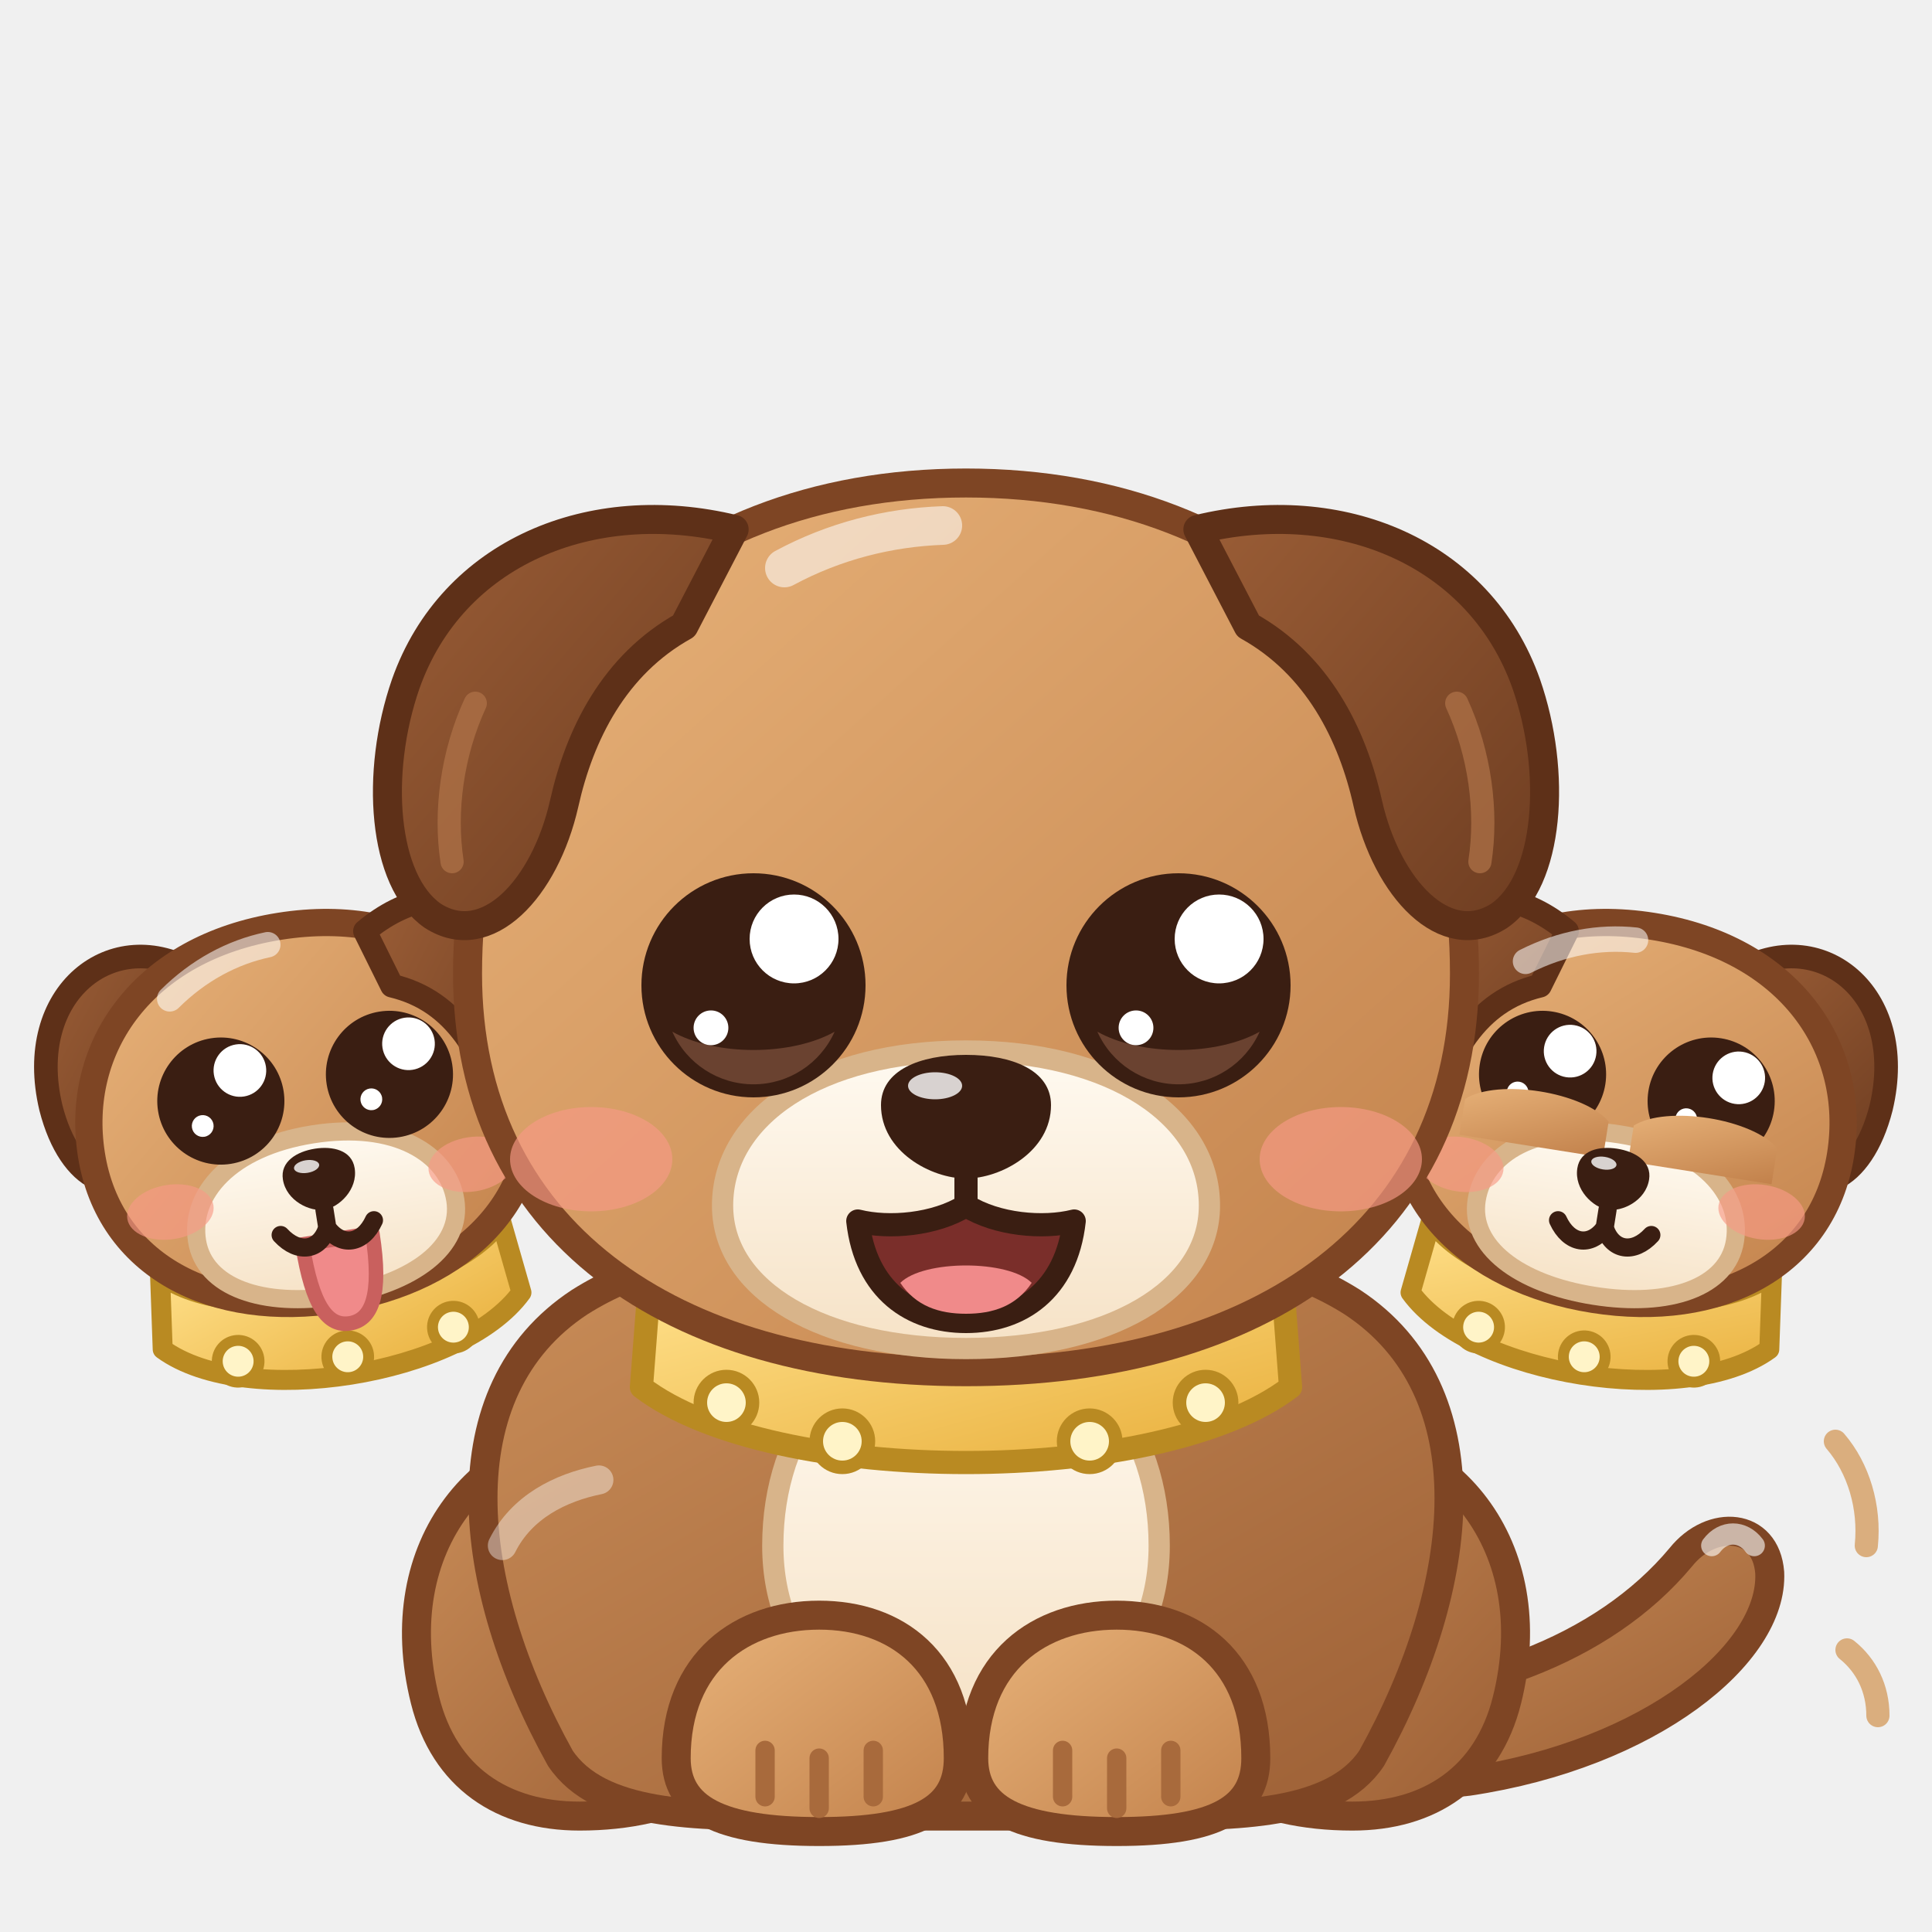
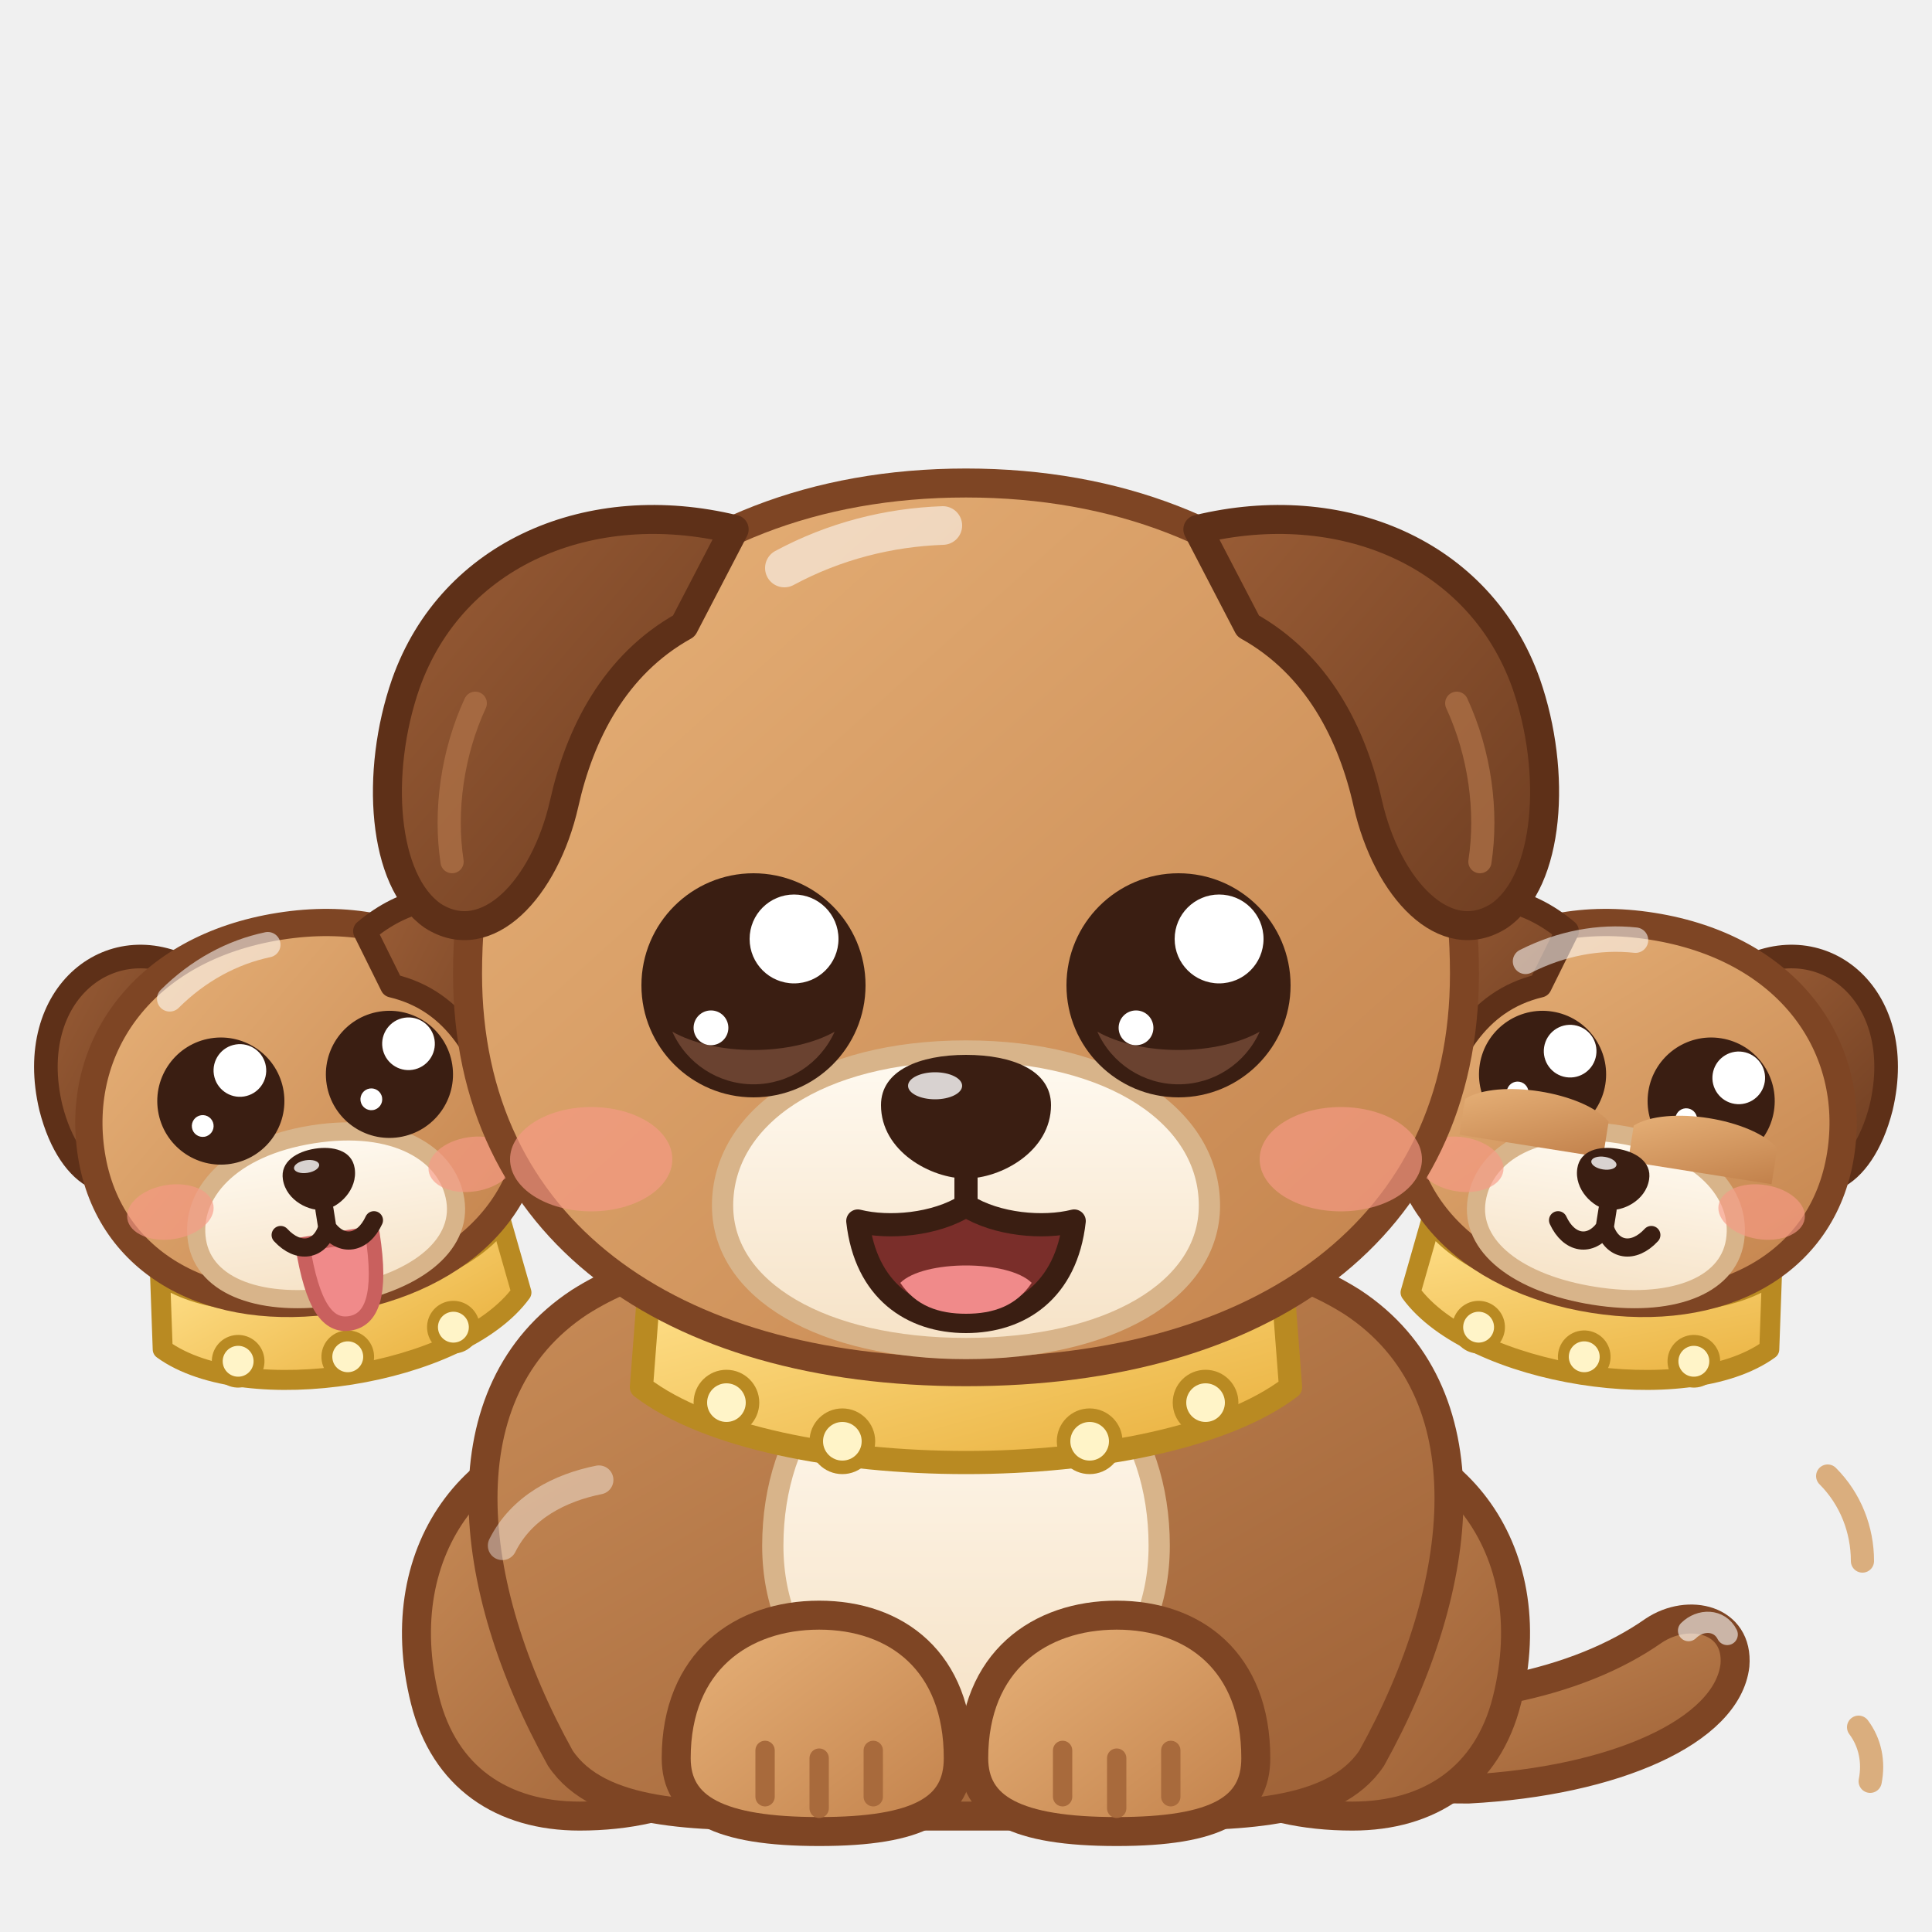
<svg xmlns="http://www.w3.org/2000/svg" viewBox="0 0 100 100" width="480" height="480">
  <defs>
    <linearGradient id="cerby-f2-fur" x1="0" y1="0" x2="1" y2="1">
      <stop offset="0" stop-color="#e8b37a" />
      <stop offset="1" stop-color="#c2814b" />
    </linearGradient>
    <linearGradient id="cerby-f2-body" x1="0" y1="0" x2="1" y2="1">
      <stop offset="0" stop-color="#c98d58" />
      <stop offset="1" stop-color="#9c5f35" />
    </linearGradient>
    <linearGradient id="cerby-f2-ear" x1="0" y1="0" x2="1" y2="1">
      <stop offset="0" stop-color="#9a5d36" />
      <stop offset="1" stop-color="#6e3d21" />
    </linearGradient>
    <linearGradient id="cerby-f2-cream" x1="0" y1="0" x2="0" y2="1">
      <stop offset="0" stop-color="#fffaf1" />
      <stop offset="1" stop-color="#f6e2c6" />
    </linearGradient>
    <linearGradient id="cerby-f2-gold" x1="0" y1="0" x2="1" y2="1">
      <stop offset="0" stop-color="#ffe08a" />
      <stop offset="1" stop-color="#e8ae3a" />
    </linearGradient>
  </defs>
  <g>
-     <path d="M68 88C76 88 83 85.4 87 80.6C88.6 78.6 91.4 78.8 91.6 81.4C91.8 85.6 85.4 90.8 76 92.2C72.6 92.6 69.4 92.4 68 92Z" fill="url(#cerby-f2-body)" stroke="#7e4524" stroke-width="1.5" stroke-linejoin="round" stroke-linecap="round" />
-     <path d="M88.6 80C89.2 79.2 90.2 79.2 90.8 80" stroke="#fff" stroke-width="1.1" fill="none" stroke-linecap="round" opacity=".6" />
-     <path d="M95 74.6C96.2 76 96.8 78 96.6 80M95.6 85.4C96.6 86.2 97.2 87.4 97.2 88.8" stroke="#d6a26a" stroke-width="1.2" fill="none" stroke-linecap="round" opacity=".85" />
+     <path d="M68 88C75.6 88.4 81.6 87.2 85.6 84.4C87.4 83.2 90 83.8 89.8 86.2C89.4 89.6 83.6 92.2 76 92.6C72.6 92.6 69.4 92.4 68 92Z" fill="url(#cerby-f2-body)" stroke="#7e4524" stroke-width="1.5" stroke-linejoin="round" stroke-linecap="round" />
+     <path d="M87.4 84.4C88 83.8 89 83.8 89.4 84.6" stroke="#fff" stroke-width="1.1" fill="none" stroke-linecap="round" opacity=".6" />
+     <path d="M94.6 76.4C95.8 77.6 96.4 79.2 96.4 80.8M96.2 89.4C96.8 90.2 97 91.2 96.8 92.2" stroke="#d6a26a" stroke-width="1.2" fill="none" stroke-linecap="round" opacity=".85" />
    <path d="M22 88C20 80 25 74 32 74 39 74 42 81 40 88 39 92 35 94 30 94 26 94 23 92 22 88Z" fill="url(#cerby-f2-body)" stroke="#7e4524" stroke-width="1.5" stroke-linejoin="round" stroke-linecap="round" />
    <path d="M78 88C80 80 75 74 68 74 61 74 58 81 60 88 61 92 65 94 70 94 74 94 77 92 78 88Z" fill="url(#cerby-f2-body)" stroke="#7e4524" stroke-width="1.5" stroke-linejoin="round" stroke-linecap="round" />
    <path d="M29 91C24 82 23 72 30 67.4 36 63.6 43 65 50 65 57 65 64 63.6 70 67.4 77 72 76 82 71 91 69 94 64 94 59 94H41C36 94 31 94 29 91Z" fill="url(#cerby-f2-body)" stroke="#7e4524" stroke-width="1.5" stroke-linejoin="round" stroke-linecap="round" />
    <path d="M50 69C56.4 69 60 74 60 80 60 86 55.6 89.6 50 89.6S40 86 40 80C40 74 43.6 69 50 69Z" fill="url(#cerby-f2-cream)" stroke="#d8b48a" stroke-width="1.1" />
    <path d="M35 91C35 86 38.4 83.6 42.4 83.6S49.6 86 49.6 91C49.6 93.6 47.6 94.8 42.4 94.8S35 93.6 35 91Z" fill="url(#cerby-f2-fur)" stroke="#7e4524" stroke-width="1.5" stroke-linejoin="round" stroke-linecap="round" />
    <path d="M50.4 91C50.4 86 53.8 83.6 57.8 83.6S65 86 65 91C65 93.6 63 94.8 57.8 94.8S50.4 93.6 50.4 91Z" fill="url(#cerby-f2-fur)" stroke="#7e4524" stroke-width="1.5" stroke-linejoin="round" stroke-linecap="round" />
    <path d="M39.6 93v-2.4M42.4 93.6v-2.6M45.2 93v-2.4M55 93v-2.4M57.8 93.6v-2.6M60.6 93v-2.4" stroke="#a86a3c" stroke-width="1" stroke-linecap="round" />
    <g transform="translate(16 57.6) rotate(-9) scale(0.94)">
      <path d="M-9.5 7.5C-6 11.2 6 11.2 9.5 7.5L10 11.6C6 15.6 -6 15.6 -10 11.6Z" fill="url(#cerby-f2-gold)" stroke="#b98a22" stroke-width="1.1" stroke-linejoin="round" stroke-linecap="round" />
      <circle cx="-6" cy="12.9" r="1.15" fill="#fff4c8" stroke="#b98a22" stroke-width=".6" />
      <circle cx="0" cy="13.6" r="1.15" fill="#fff4c8" stroke="#b98a22" stroke-width=".6" />
      <circle cx="6" cy="12.9" r="1.15" fill="#fff4c8" stroke="#b98a22" stroke-width=".6" />
      <path d="M-5 -8.6C-9 -12 -14.5 -9 -14 -2.5C-13.6 1.8 -11 3.2 -9.4 1C-9 -2.6 -8 -5.6 -5 -6.4Z" fill="url(#cerby-f2-ear)" stroke="#5e3018" stroke-width="1.3" stroke-linejoin="round" stroke-linecap="round" />
      <path d="M0 -10.4C7.6 -10.4 12.2 -5.6 12.2 0.4C12.2 6.6 7 10.4 0 10.4S-12.2 6.6 -12.2 0.4C-12.2 -5.6 -7.6 -10.4 0 -10.4Z" fill="url(#cerby-f2-fur)" stroke="#7e4524" stroke-width="1.5" stroke-linejoin="round" stroke-linecap="round" />
      <path d="M4.6 -9.4C9.6 -12.4 14.4 -9.4 14.2 -2.4C14 2.2 12.2 4 10.6 2.2C10 -1.6 9 -4.8 5.6 -6.2Z" fill="url(#cerby-f2-ear)" stroke="#5e3018" stroke-width="1.3" stroke-linejoin="round" stroke-linecap="round" />
      <path d="M0 1.2C4.6 1.2 7.2 3.4 7.2 6C7.2 8.6 4.2 10.2 0 10.2S-7.2 8.6 -7.2 6C-7.2 3.4 -4.6 1.2 0 1.2Z" fill="url(#cerby-f2-cream)" stroke="#d8b48a" stroke-width="1" />
      <circle cx="-4.7" cy="-1.4" r="3.5" fill="#3a1e12" />
      <circle cx="-3.4" cy="-2.9" r="1.45" fill="#fff" />
      <circle cx="-5.9" cy="-0.2" r=".6" fill="#fff" />
      <circle cx="4.7" cy="-1.4" r="3.5" fill="#3a1e12" />
      <circle cx="6" cy="-2.9" r="1.45" fill="#fff" />
      <circle cx="3.5" cy="-0.2" r=".6" fill="#fff" />
      <ellipse cx="-8.4" cy="4.2" rx="2.4" ry="1.5" fill="#f79a86" opacity=".65" />
      <ellipse cx="8.4" cy="4.2" rx="2.4" ry="1.5" fill="#f79a86" opacity=".65" />
      <path d="M-2 3.4C-2 2.4 -1 2 0 2S2 2.4 2 3.4C2 4.6 0.8 5.4 0 5.4S-2 4.6 -2 3.4Z" fill="#3a1e12" />
      <ellipse cx="-.6" cy="2.9" rx=".7" ry=".35" fill="#fff" opacity=".8" />
      <path d="M-1.5 7.1C-1.5 10.6 -0.8 11.8 0.4 11.8S2.4 10.6 2.4 7.1Z" fill="#f08a8a" stroke="#c9605e" stroke-width=".8" stroke-linejoin="round" />
      <path d="M0 5.4v.9M-2.6 6.4c.8 1.2 2 1.2 2.6 0 .6 1.2 1.8 1.2 2.6 0" fill="none" stroke="#3a1e12" stroke-width="1" stroke-linecap="round" />
      <path d="M-6.6 -7.4c1.8-1.3 3.8-2 5.8-2.1" stroke="#fff" stroke-width="1.4" fill="none" stroke-linecap="round" opacity=".55" />
    </g>
    <g transform="translate(84 57.6) rotate(9) scale(0.94)">
      <path d="M-9.5 7.5C-6 11.2 6 11.2 9.5 7.5L10 11.6C6 15.6 -6 15.6 -10 11.6Z" fill="url(#cerby-f2-gold)" stroke="#b98a22" stroke-width="1.1" stroke-linejoin="round" stroke-linecap="round" />
      <circle cx="-6" cy="12.9" r="1.15" fill="#fff4c8" stroke="#b98a22" stroke-width=".6" />
      <circle cx="0" cy="13.6" r="1.15" fill="#fff4c8" stroke="#b98a22" stroke-width=".6" />
      <circle cx="6" cy="12.9" r="1.15" fill="#fff4c8" stroke="#b98a22" stroke-width=".6" />
      <path d="M5 -8.6C9 -12 14.5 -9 14 -2.5C13.6 1.8 11 3.2 9.4 1C9 -2.6 8 -5.6 5 -6.4Z" fill="url(#cerby-f2-ear)" stroke="#5e3018" stroke-width="1.3" stroke-linejoin="round" stroke-linecap="round" />
      <path d="M0 -10.4C7.6 -10.4 12.2 -5.6 12.2 0.4C12.2 6.6 7 10.4 0 10.4S-12.2 6.6 -12.2 0.4C-12.2 -5.6 -7.6 -10.4 0 -10.4Z" fill="url(#cerby-f2-fur)" stroke="#7e4524" stroke-width="1.5" stroke-linejoin="round" stroke-linecap="round" />
      <path d="M-4.6 -9.4C-9.6 -12.4 -14.4 -9.4 -14.2 -2.4C-14 2.2 -12.2 4 -10.6 2.2C-10 -1.6 -9 -4.8 -5.6 -6.2Z" fill="url(#cerby-f2-ear)" stroke="#5e3018" stroke-width="1.3" stroke-linejoin="round" stroke-linecap="round" />
      <path d="M0 1.2C4.6 1.2 7.2 3.4 7.2 6C7.2 8.6 4.2 10.2 0 10.2S-7.2 8.6 -7.2 6C-7.2 3.4 -4.6 1.2 0 1.2Z" fill="url(#cerby-f2-cream)" stroke="#d8b48a" stroke-width="1" />
      <circle cx="-4.7" cy="-1.4" r="3.5" fill="#3a1e12" />
      <circle cx="-3.4" cy="-2.9" r="1.45" fill="#fff" />
      <circle cx="-5.9" cy="-0.2" r=".6" fill="#fff" />
      <path d="M-8.7 0.6C-7.1 -0.8 -2.3 -0.8 -0.7 0.6L-0.7 2.6L-8.7 2.6Z" fill="url(#cerby-f2-fur)" />
      <circle cx="4.7" cy="-1.4" r="3.5" fill="#3a1e12" />
      <circle cx="6" cy="-2.9" r="1.45" fill="#fff" />
      <circle cx="3.5" cy="-0.2" r=".6" fill="#fff" />
      <path d="M0.7 0.6C2.3 -0.8 7.1 -0.8 8.7 0.6L8.7 2.6L0.7 2.6Z" fill="url(#cerby-f2-fur)" />
      <ellipse cx="-8.4" cy="4.2" rx="2.4" ry="1.5" fill="#f79a86" opacity=".65" />
      <ellipse cx="8.4" cy="4.2" rx="2.4" ry="1.5" fill="#f79a86" opacity=".65" />
      <path d="M-2 3.4C-2 2.4 -1 2 0 2S2 2.4 2 3.4C2 4.6 0.8 5.4 0 5.4S-2 4.6 -2 3.4Z" fill="#3a1e12" />
      <ellipse cx="-.6" cy="2.9" rx=".7" ry=".35" fill="#fff" opacity=".8" />
      <path d="M0 5.4v.9M-2.6 6.4c.8 1.2 2 1.2 2.6 0 .6 1.2 1.8 1.2 2.6 0" fill="none" stroke="#3a1e12" stroke-width="1" stroke-linecap="round" />
      <path d="M-6.6 -7.4c1.8-1.3 3.8-2 5.8-2.1" stroke="#fff" stroke-width="1.4" fill="none" stroke-linecap="round" opacity=".55" />
    </g>
    <path d="M33.6 66.6C40 71.4 60 71.4 66.4 66.6L66.8 71.8C60 77 40 77 33.2 71.8Z" fill="url(#cerby-f2-gold)" stroke="#b98a22" stroke-width="1.2" stroke-linejoin="round" stroke-linecap="round" />
    <circle cx="37.6" cy="72.6" r="1.35" fill="#fff4c8" stroke="#b98a22" stroke-width=".7" />
    <circle cx="43.6" cy="74.6" r="1.35" fill="#fff4c8" stroke="#b98a22" stroke-width=".7" />
    <circle cx="56.4" cy="74.6" r="1.35" fill="#fff4c8" stroke="#b98a22" stroke-width=".7" />
    <circle cx="62.4" cy="72.6" r="1.35" fill="#fff4c8" stroke="#b98a22" stroke-width=".7" />
    <path d="M50 25C65.8 25 75.8 35.6 75.8 50.4 75.8 63.6 65.4 71 50 71S24.2 63.6 24.2 50.4C24.2 35.6 34.2 25 50 25Z" fill="url(#cerby-f2-fur)" stroke="#7e4524" stroke-width="1.5" stroke-linejoin="round" stroke-linecap="round" />
    <path d="M38 27.4C30.6 25.6 23.4 28.6 21 35.4 19.4 40 19.8 45.6 22.4 47.4 25.2 49.2 28.2 46 29.2 41.6 30 38 31.8 34.4 35.4 32.4Z" fill="url(#cerby-f2-ear)" stroke="#5e3018" stroke-width="1.5" stroke-linejoin="round" stroke-linecap="round" />
    <path d="M62 27.4C69.4 25.6 76.6 28.6 79 35.4 80.6 40 80.2 45.6 77.6 47.4 74.8 49.2 71.8 46 70.8 41.6 70 38 68.2 34.4 64.6 32.4Z" fill="url(#cerby-f2-ear)" stroke="#5e3018" stroke-width="1.5" stroke-linejoin="round" stroke-linecap="round" />
    <path d="M24.6 36.4C23.4 39 23 42 23.4 44.6M75.4 36.4C76.6 39 77 42 76.6 44.6" stroke="#b07448" stroke-width="1.2" fill="none" stroke-linecap="round" opacity=".7" />
    <path d="M50 54.4C57.6 54.4 62.6 57.8 62.6 62.4 62.6 66.8 57.4 69.8 50 69.8S37.4 66.8 37.4 62.4C37.4 57.8 42.4 54.4 50 54.4Z" fill="url(#cerby-f2-cream)" stroke="#d8b48a" stroke-width="1.1" />
    <circle cx="39" cy="51" r="5.8" fill="#3a1e12" />
    <path d="M34.8 53.4A4.6 4.6 0 0 0 43.2 53.4 5.6 2.8 0 0 1 34.8 53.4Z" fill="#8a5a44" opacity=".6" />
    <circle cx="41.1" cy="48.6" r="2.3" fill="#fff" />
    <circle cx="36.8" cy="53.2" r=".9" fill="#fff" />
    <circle cx="61" cy="51" r="5.8" fill="#3a1e12" />
    <path d="M56.8 53.4A4.6 4.6 0 0 0 65.2 53.4 5.6 2.8 0 0 1 56.8 53.4Z" fill="#8a5a44" opacity=".6" />
    <circle cx="63.1" cy="48.6" r="2.3" fill="#fff" />
    <circle cx="58.8" cy="53.2" r=".9" fill="#fff" />
    <ellipse cx="30.6" cy="60" rx="4.2" ry="2.7" fill="#f79a86" opacity=".65" />
    <ellipse cx="69.4" cy="60" rx="4.2" ry="2.7" fill="#f79a86" opacity=".65" />
    <path d="M45.6 57.2C45.6 55.4 47.6 54.6 50 54.6S54.4 55.4 54.4 57.2C54.4 59.6 51.8 61 50 61S45.6 59.6 45.6 57.2Z" fill="#3a1e12" />
    <ellipse cx="48.4" cy="56.2" rx="1.4" ry=".7" fill="#fff" opacity=".8" />
    <path d="M50 61v1.4M44.4 63.2C46 63.6 48.4 63.4 50 62.4 51.6 63.4 54 63.6 55.6 63.2 55.2 66.8 52.8 68.4 50 68.4S44.8 66.8 44.4 63.2Z" fill="#7a2e2a" stroke="#3a1e12" stroke-width="1.2" stroke-linejoin="round" stroke-linecap="round" />
    <path d="M46.6 66.4C47.8 65.2 52.2 65.2 53.4 66.4 52.6 67.6 51.4 68 50 68S47.4 67.6 46.6 66.4Z" fill="#f08a8a" />
    <path d="M40.6 29.4c2.6-1.4 5.4-2.1 8.2-2.2" stroke="#fff" stroke-width="2" fill="none" stroke-linecap="round" opacity=".55" />
    <path d="M26 80c1-2 3-3 5-3.4" stroke="#fff" stroke-width="1.5" fill="none" stroke-linecap="round" opacity=".4" />
  </g>
</svg>
